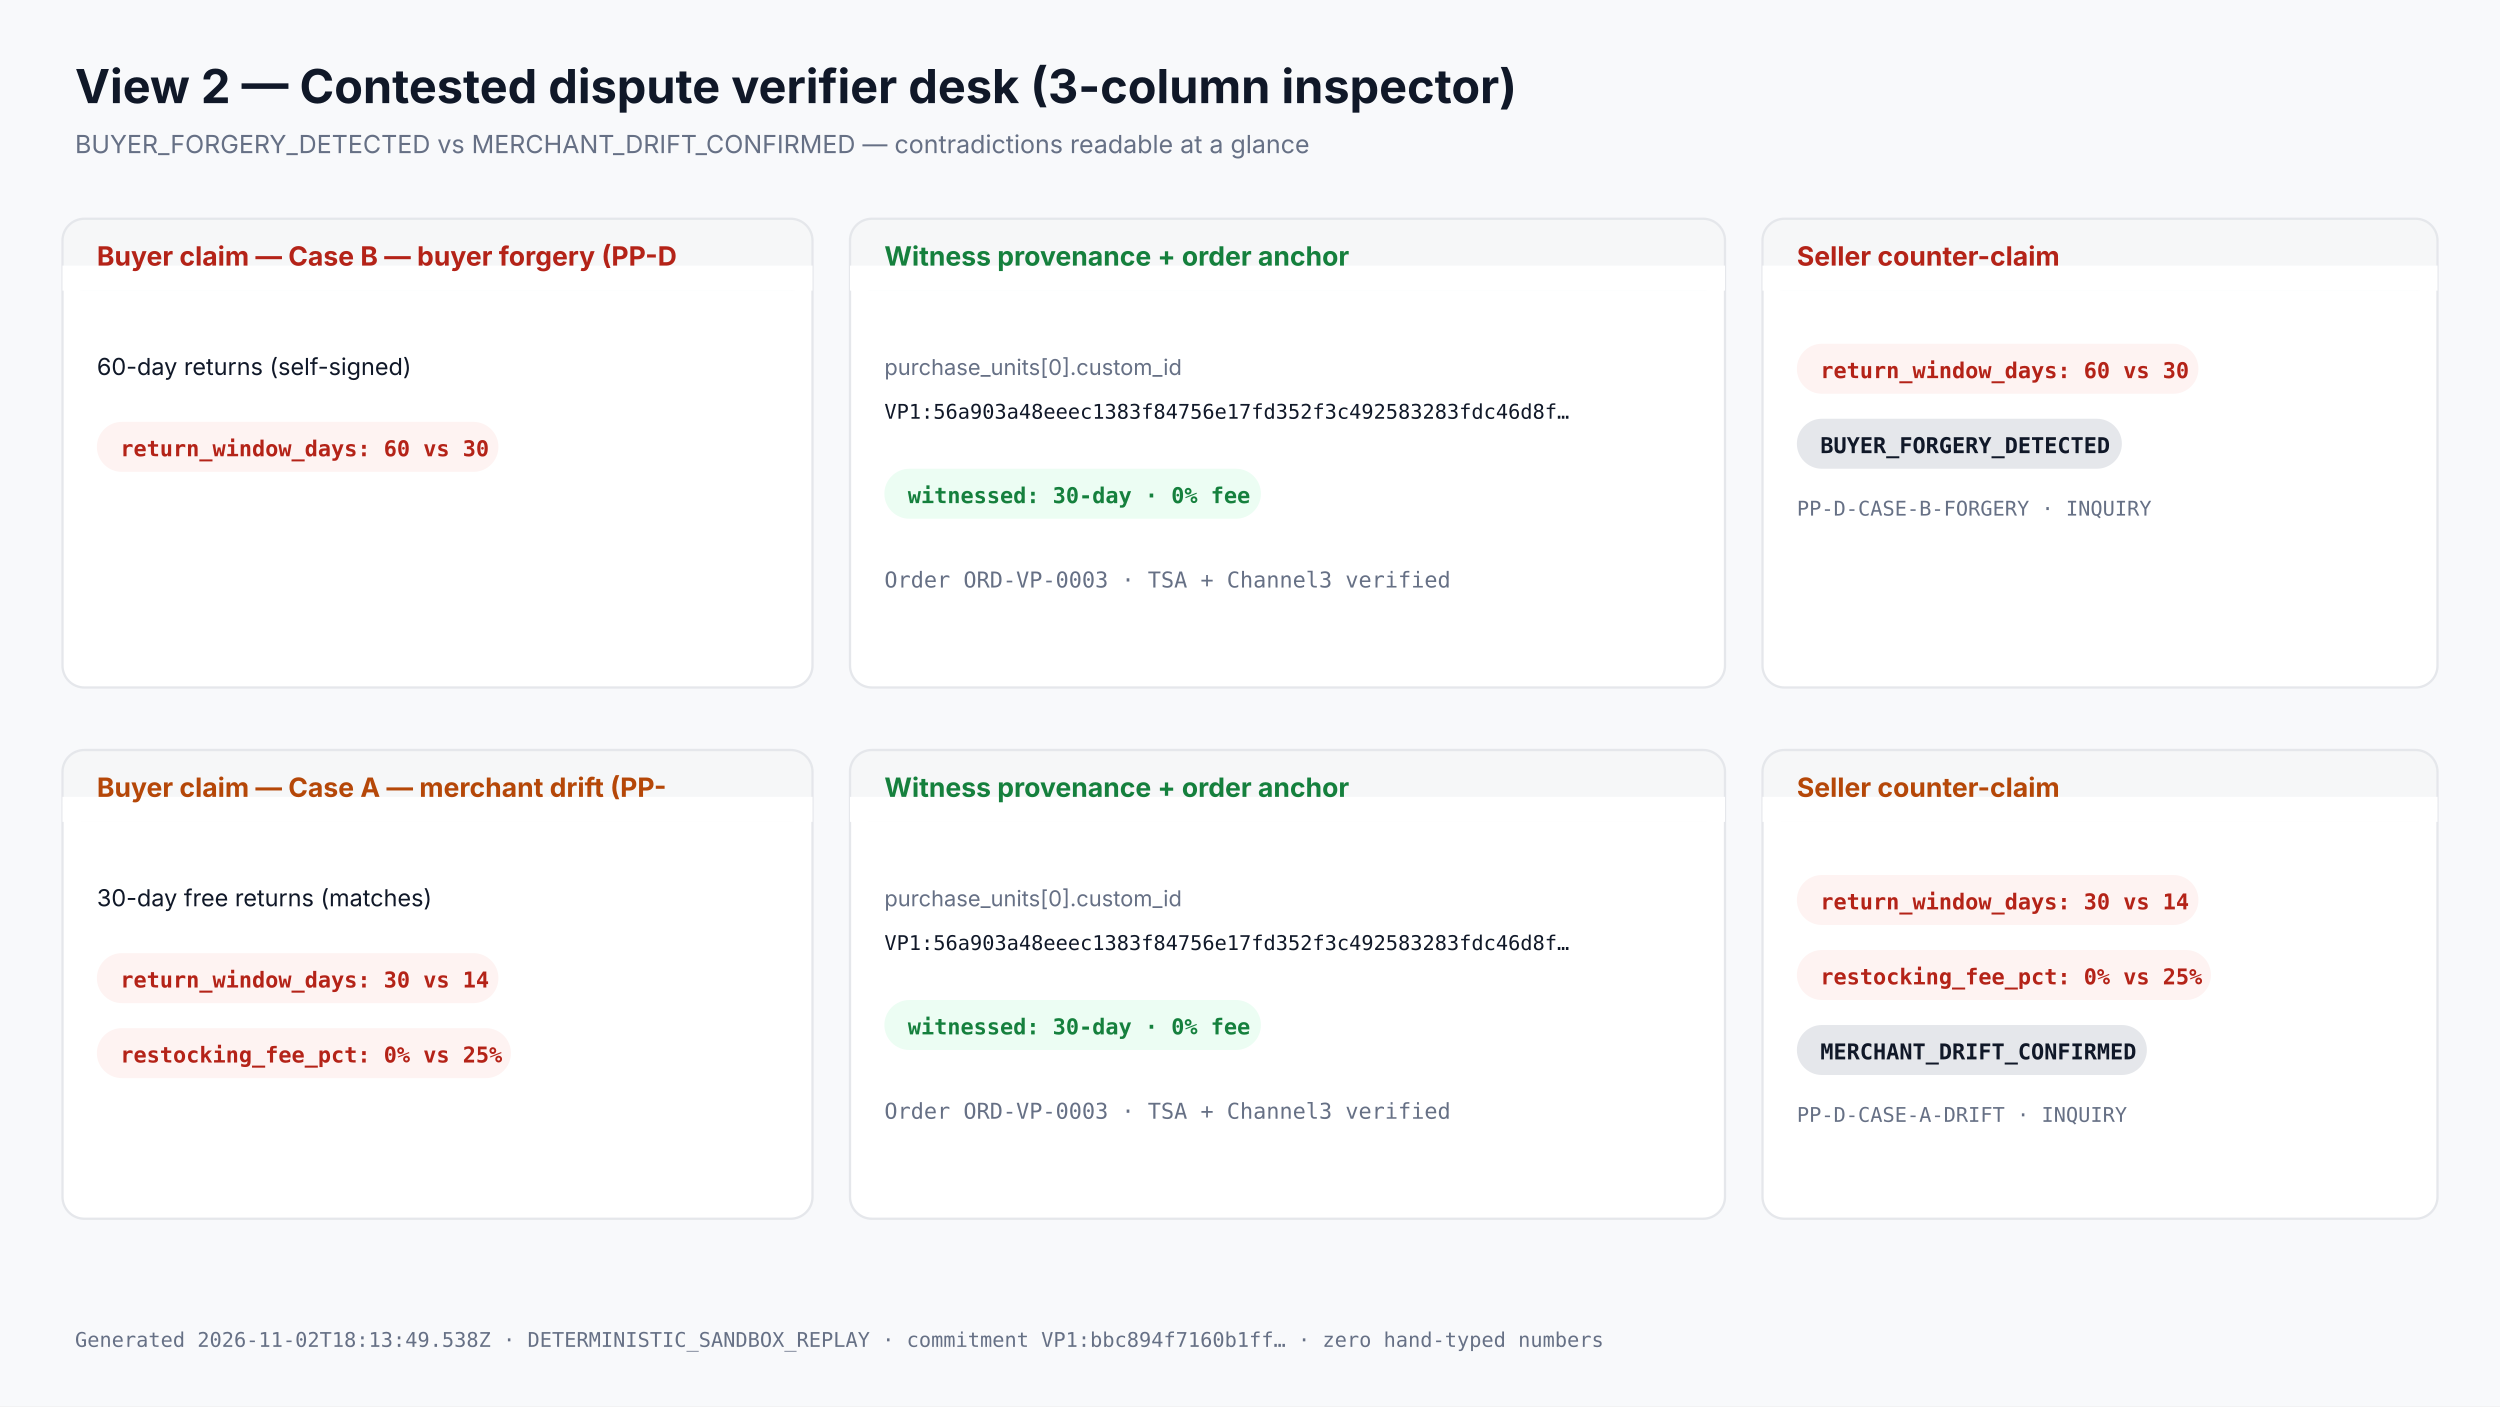
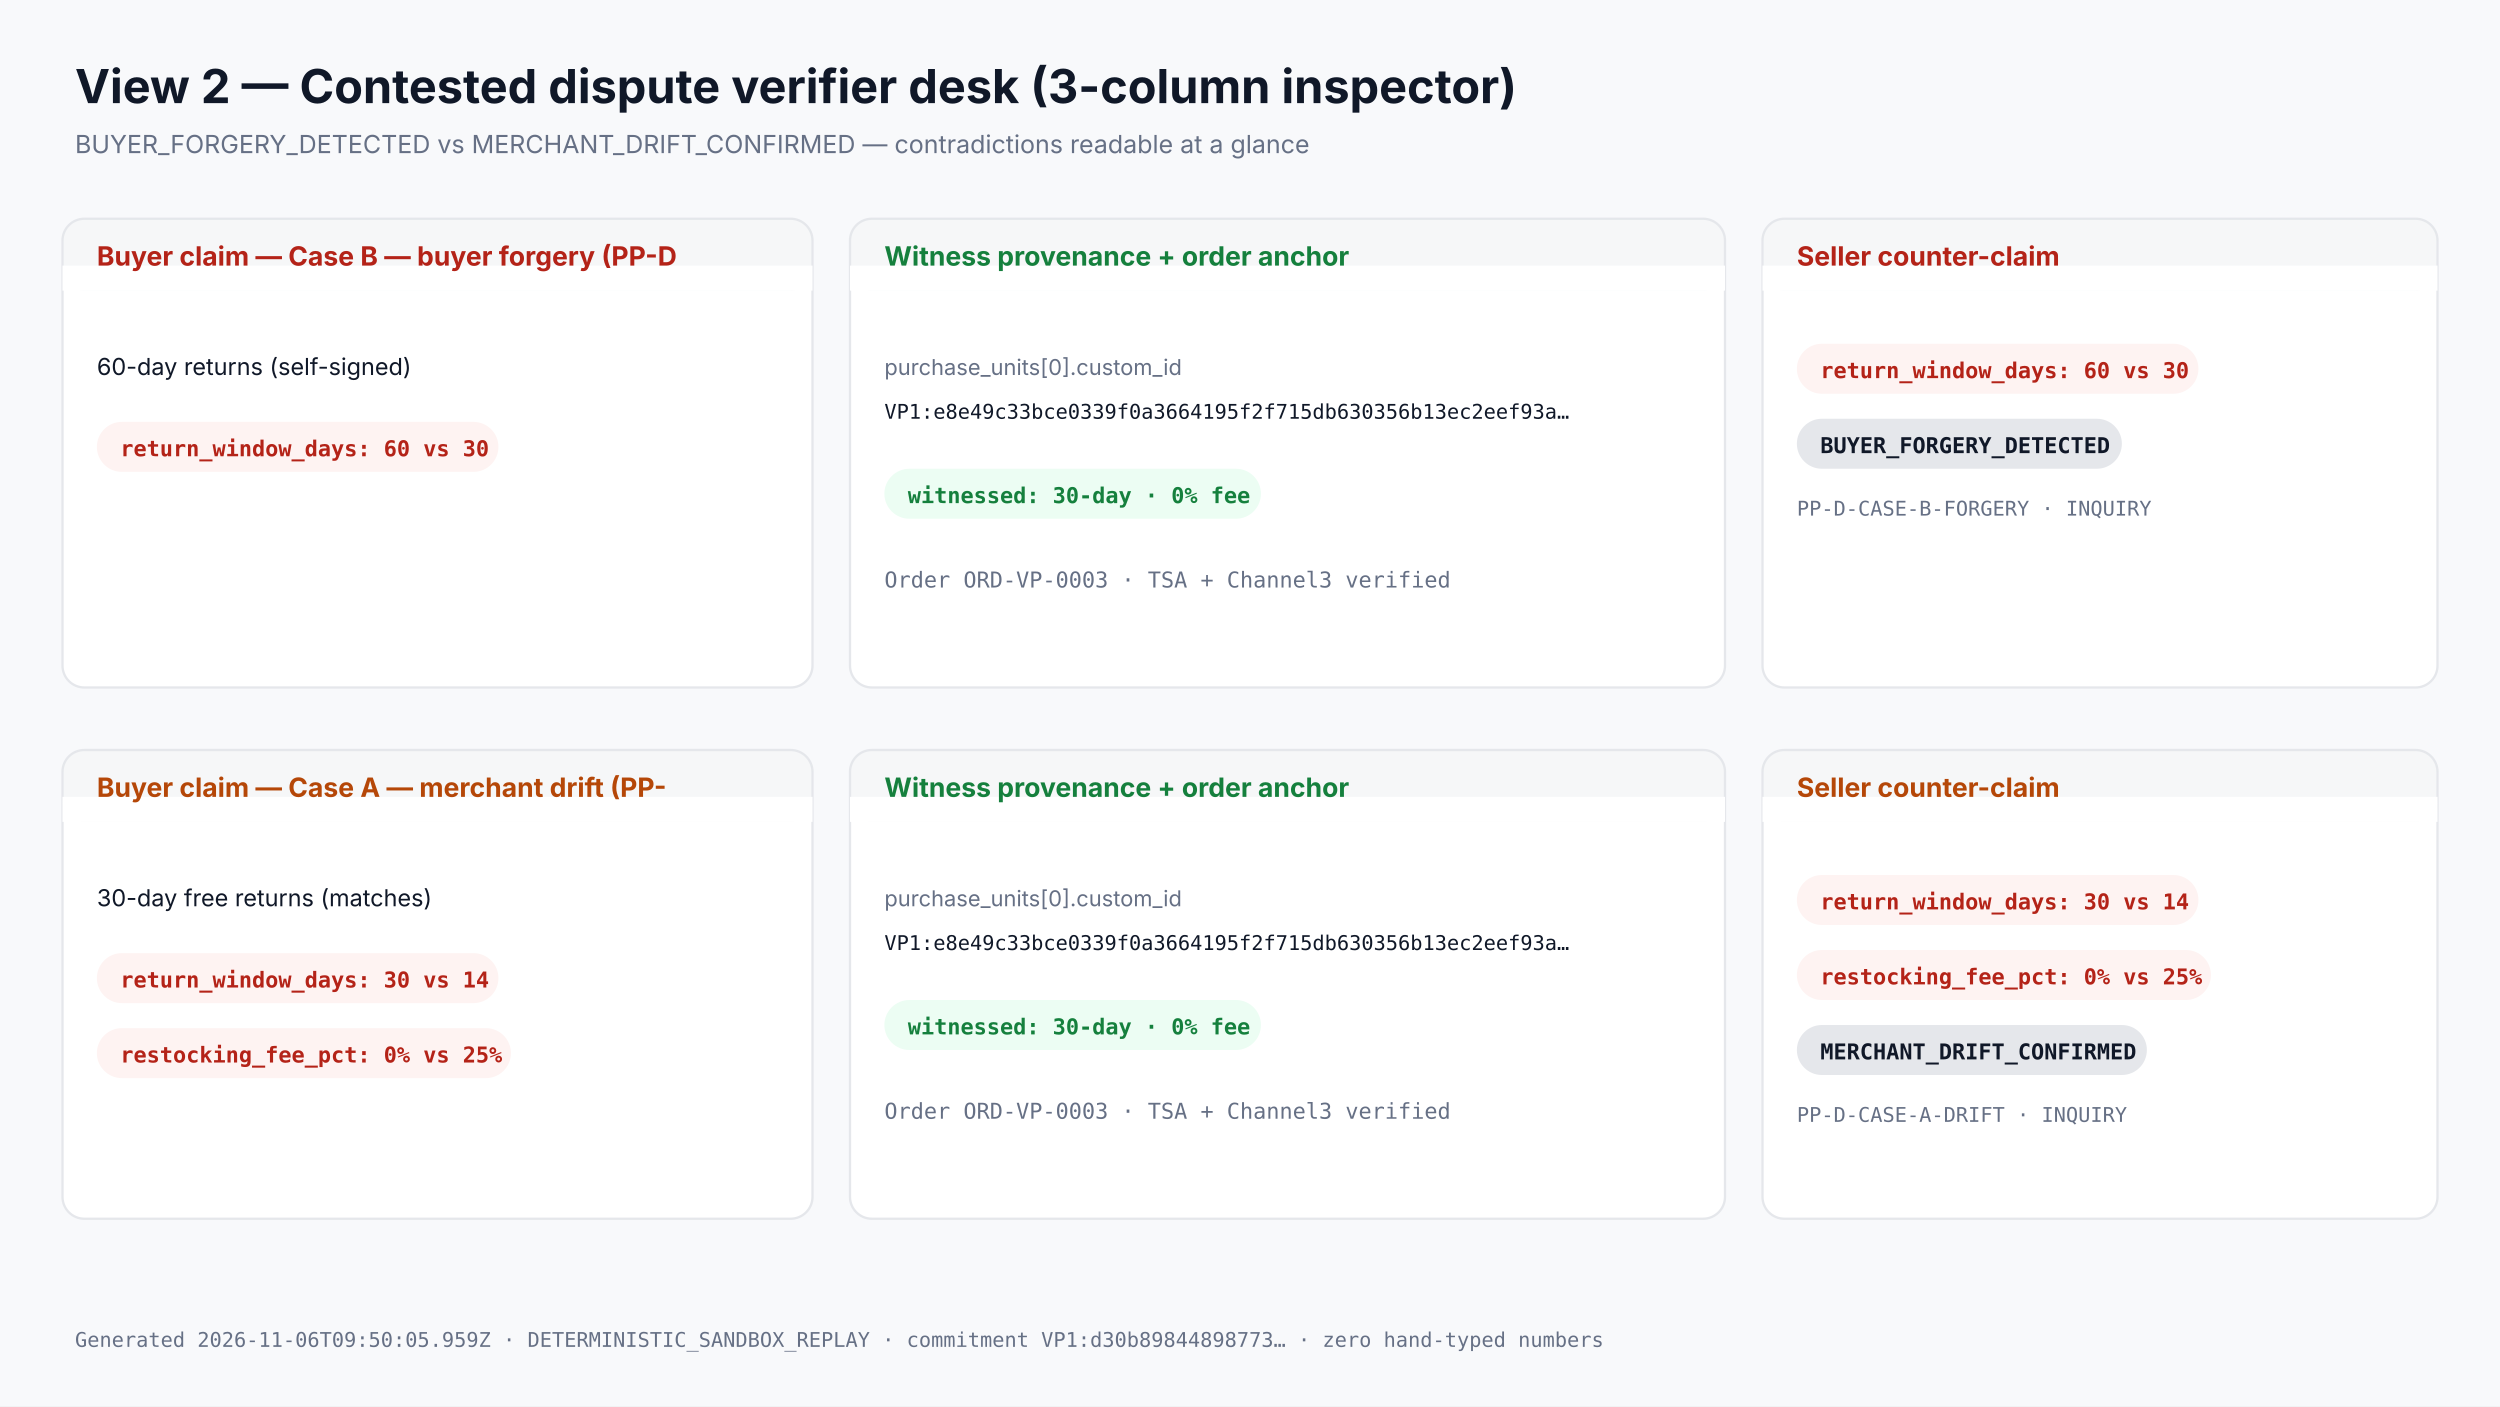
<svg xmlns="http://www.w3.org/2000/svg" width="1600" height="900" viewBox="0 0 1600 900" role="img">
  <rect x="0" y="0" width="1600" height="900" rx="0" fill="#f8f9fb" />
  <text x="48" y="66" font-family="'Inter',system-ui,-apple-system,Segoe UI,sans-serif" font-size="30" fill="#101828" text-anchor="start" font-weight="700">View 2 — Contested dispute verifier desk (3-column inspector)</text>
  <text x="48" y="98" font-family="'Inter',system-ui,-apple-system,Segoe UI,sans-serif" font-size="16" fill="#667085" text-anchor="start">BUYER_FORGERY_DETECTED vs MERCHANT_DRIFT_CONFIRMED — contradictions readable at a glance</text>
  <rect x="40" y="140" width="480" height="300" rx="14" fill="#ffffff" stroke="#e5e7eb" stroke-width="1.5" />
  <rect x="40" y="140" width="480" height="46" rx="14" fill="#e5e7eb" opacity="0.35" />
  <rect x="40" y="170" width="480" height="16" fill="#ffffff" />
  <text x="62" y="170" font-family="'Inter',system-ui,-apple-system,Segoe UI,sans-serif" font-size="17" fill="#b42318" text-anchor="start" font-weight="700">Buyer claim — Case B — buyer forgery (PP-D</text>
  <text x="62" y="240" font-family="'Inter',system-ui,-apple-system,Segoe UI,sans-serif" font-size="15" fill="#101828" text-anchor="start">60-day returns (self-signed)</text>
  <rect x="62" y="270" width="257" height="32" rx="16" fill="#fef3f2" />
  <text x="77" y="292" font-family="'JetBrains Mono',ui-monospace,SFMono-Regular,Menlo,Consolas,monospace" font-size="14" fill="#b42318" text-anchor="start" font-weight="700">return_window_days: 60 vs 30</text>
  <rect x="544" y="140" width="560" height="300" rx="14" fill="#ffffff" stroke="#e5e7eb" stroke-width="1.5" />
  <rect x="544" y="140" width="560" height="46" rx="14" fill="#e5e7eb" opacity="0.35" />
  <rect x="544" y="170" width="560" height="16" fill="#ffffff" />
  <text x="566" y="170" font-family="'Inter',system-ui,-apple-system,Segoe UI,sans-serif" font-size="17" fill="#15803d" text-anchor="start" font-weight="700">Witness provenance + order anchor</text>
  <text x="566" y="240" font-family="'Inter',system-ui,-apple-system,Segoe UI,sans-serif" font-size="14" fill="#667085" text-anchor="start">purchase_units[0].custom_id</text>
-   <text x="566" y="268" font-family="'JetBrains Mono',ui-monospace,SFMono-Regular,Menlo,Consolas,monospace" font-size="13" fill="#101828" text-anchor="start">VP1:56a903a48eeec1383f84756e17fd352f3c492583283fdc46d8f…</text>
+   <text x="566" y="268" font-family="'JetBrains Mono',ui-monospace,SFMono-Regular,Menlo,Consolas,monospace" font-size="13" fill="#101828" text-anchor="start">VP1:e8e49c33bce0339f0a3664195f2f715db630356b13ec2eef93a…</text>
  <rect x="566" y="300" width="241" height="32" rx="16" fill="#ecfdf3" />
  <text x="581" y="322" font-family="'JetBrains Mono',ui-monospace,SFMono-Regular,Menlo,Consolas,monospace" font-size="14" fill="#15803d" text-anchor="start" font-weight="700">witnessed: 30-day · 0% fee</text>
  <text x="566" y="376" font-family="'JetBrains Mono',ui-monospace,SFMono-Regular,Menlo,Consolas,monospace" font-size="14" fill="#667085" text-anchor="start">Order ORD-VP-0003 · TSA + Channel3 verified</text>
  <rect x="1128" y="140" width="432" height="300" rx="14" fill="#ffffff" stroke="#e5e7eb" stroke-width="1.5" />
  <rect x="1128" y="140" width="432" height="46" rx="14" fill="#e5e7eb" opacity="0.35" />
  <rect x="1128" y="170" width="432" height="16" fill="#ffffff" />
  <text x="1150" y="170" font-family="'Inter',system-ui,-apple-system,Segoe UI,sans-serif" font-size="17" fill="#b42318" text-anchor="start" font-weight="700">Seller counter-claim</text>
  <rect x="1150" y="220" width="257" height="32" rx="16" fill="#fef3f2" />
  <text x="1165" y="242" font-family="'JetBrains Mono',ui-monospace,SFMono-Regular,Menlo,Consolas,monospace" font-size="14" fill="#b42318" text-anchor="start" font-weight="700">return_window_days: 60 vs 30</text>
  <rect x="1150" y="268" width="208" height="32" rx="16" fill="#e5e7eb" />
  <text x="1165" y="290" font-family="'JetBrains Mono',ui-monospace,SFMono-Regular,Menlo,Consolas,monospace" font-size="14" fill="#101828" text-anchor="start" font-weight="700">BUYER_FORGERY_DETECTED</text>
  <text x="1150" y="330" font-family="'JetBrains Mono',ui-monospace,SFMono-Regular,Menlo,Consolas,monospace" font-size="13" fill="#667085" text-anchor="start">PP-D-CASE-B-FORGERY · INQUIRY</text>
  <rect x="40" y="480" width="480" height="300" rx="14" fill="#ffffff" stroke="#e5e7eb" stroke-width="1.5" />
  <rect x="40" y="480" width="480" height="46" rx="14" fill="#e5e7eb" opacity="0.35" />
  <rect x="40" y="510" width="480" height="16" fill="#ffffff" />
  <text x="62" y="510" font-family="'Inter',system-ui,-apple-system,Segoe UI,sans-serif" font-size="17" fill="#b54708" text-anchor="start" font-weight="700">Buyer claim — Case A — merchant drift (PP-</text>
  <text x="62" y="580" font-family="'Inter',system-ui,-apple-system,Segoe UI,sans-serif" font-size="15" fill="#101828" text-anchor="start">30-day free returns (matches)</text>
  <rect x="62" y="610" width="257" height="32" rx="16" fill="#fef3f2" />
  <text x="77" y="632" font-family="'JetBrains Mono',ui-monospace,SFMono-Regular,Menlo,Consolas,monospace" font-size="14" fill="#b42318" text-anchor="start" font-weight="700">return_window_days: 30 vs 14</text>
  <rect x="62" y="658" width="265" height="32" rx="16" fill="#fef3f2" />
  <text x="77" y="680" font-family="'JetBrains Mono',ui-monospace,SFMono-Regular,Menlo,Consolas,monospace" font-size="14" fill="#b42318" text-anchor="start" font-weight="700">restocking_fee_pct: 0% vs 25%</text>
  <rect x="544" y="480" width="560" height="300" rx="14" fill="#ffffff" stroke="#e5e7eb" stroke-width="1.5" />
  <rect x="544" y="480" width="560" height="46" rx="14" fill="#e5e7eb" opacity="0.35" />
  <rect x="544" y="510" width="560" height="16" fill="#ffffff" />
  <text x="566" y="510" font-family="'Inter',system-ui,-apple-system,Segoe UI,sans-serif" font-size="17" fill="#15803d" text-anchor="start" font-weight="700">Witness provenance + order anchor</text>
  <text x="566" y="580" font-family="'Inter',system-ui,-apple-system,Segoe UI,sans-serif" font-size="14" fill="#667085" text-anchor="start">purchase_units[0].custom_id</text>
-   <text x="566" y="608" font-family="'JetBrains Mono',ui-monospace,SFMono-Regular,Menlo,Consolas,monospace" font-size="13" fill="#101828" text-anchor="start">VP1:56a903a48eeec1383f84756e17fd352f3c492583283fdc46d8f…</text>
+   <text x="566" y="608" font-family="'JetBrains Mono',ui-monospace,SFMono-Regular,Menlo,Consolas,monospace" font-size="13" fill="#101828" text-anchor="start">VP1:e8e49c33bce0339f0a3664195f2f715db630356b13ec2eef93a…</text>
  <rect x="566" y="640" width="241" height="32" rx="16" fill="#ecfdf3" />
  <text x="581" y="662" font-family="'JetBrains Mono',ui-monospace,SFMono-Regular,Menlo,Consolas,monospace" font-size="14" fill="#15803d" text-anchor="start" font-weight="700">witnessed: 30-day · 0% fee</text>
  <text x="566" y="716" font-family="'JetBrains Mono',ui-monospace,SFMono-Regular,Menlo,Consolas,monospace" font-size="14" fill="#667085" text-anchor="start">Order ORD-VP-0003 · TSA + Channel3 verified</text>
  <rect x="1128" y="480" width="432" height="300" rx="14" fill="#ffffff" stroke="#e5e7eb" stroke-width="1.5" />
  <rect x="1128" y="480" width="432" height="46" rx="14" fill="#e5e7eb" opacity="0.35" />
  <rect x="1128" y="510" width="432" height="16" fill="#ffffff" />
  <text x="1150" y="510" font-family="'Inter',system-ui,-apple-system,Segoe UI,sans-serif" font-size="17" fill="#b54708" text-anchor="start" font-weight="700">Seller counter-claim</text>
  <rect x="1150" y="560" width="257" height="32" rx="16" fill="#fef3f2" />
  <text x="1165" y="582" font-family="'JetBrains Mono',ui-monospace,SFMono-Regular,Menlo,Consolas,monospace" font-size="14" fill="#b42318" text-anchor="start" font-weight="700">return_window_days: 30 vs 14</text>
  <rect x="1150" y="608" width="265" height="32" rx="16" fill="#fef3f2" />
  <text x="1165" y="630" font-family="'JetBrains Mono',ui-monospace,SFMono-Regular,Menlo,Consolas,monospace" font-size="14" fill="#b42318" text-anchor="start" font-weight="700">restocking_fee_pct: 0% vs 25%</text>
  <rect x="1150" y="656" width="224" height="32" rx="16" fill="#e5e7eb" />
  <text x="1165" y="678" font-family="'JetBrains Mono',ui-monospace,SFMono-Regular,Menlo,Consolas,monospace" font-size="14" fill="#101828" text-anchor="start" font-weight="700">MERCHANT_DRIFT_CONFIRMED</text>
  <text x="1150" y="718" font-family="'JetBrains Mono',ui-monospace,SFMono-Regular,Menlo,Consolas,monospace" font-size="13" fill="#667085" text-anchor="start">PP-D-CASE-A-DRIFT · INQUIRY</text>
-   <text x="48" y="862" font-family="'JetBrains Mono',ui-monospace,SFMono-Regular,Menlo,Consolas,monospace" font-size="13" fill="#667085" text-anchor="start">Generated 2026-11-02T18:13:49.538Z · DETERMINISTIC_SANDBOX_REPLAY · commitment VP1:bbc894f7160b1ff… · zero hand-typed numbers</text>
+   <text x="48" y="862" font-family="'JetBrains Mono',ui-monospace,SFMono-Regular,Menlo,Consolas,monospace" font-size="13" fill="#667085" text-anchor="start">Generated 2026-11-06T09:50:05.959Z · DETERMINISTIC_SANDBOX_REPLAY · commitment VP1:d30b89844898773… · zero hand-typed numbers</text>
</svg>
